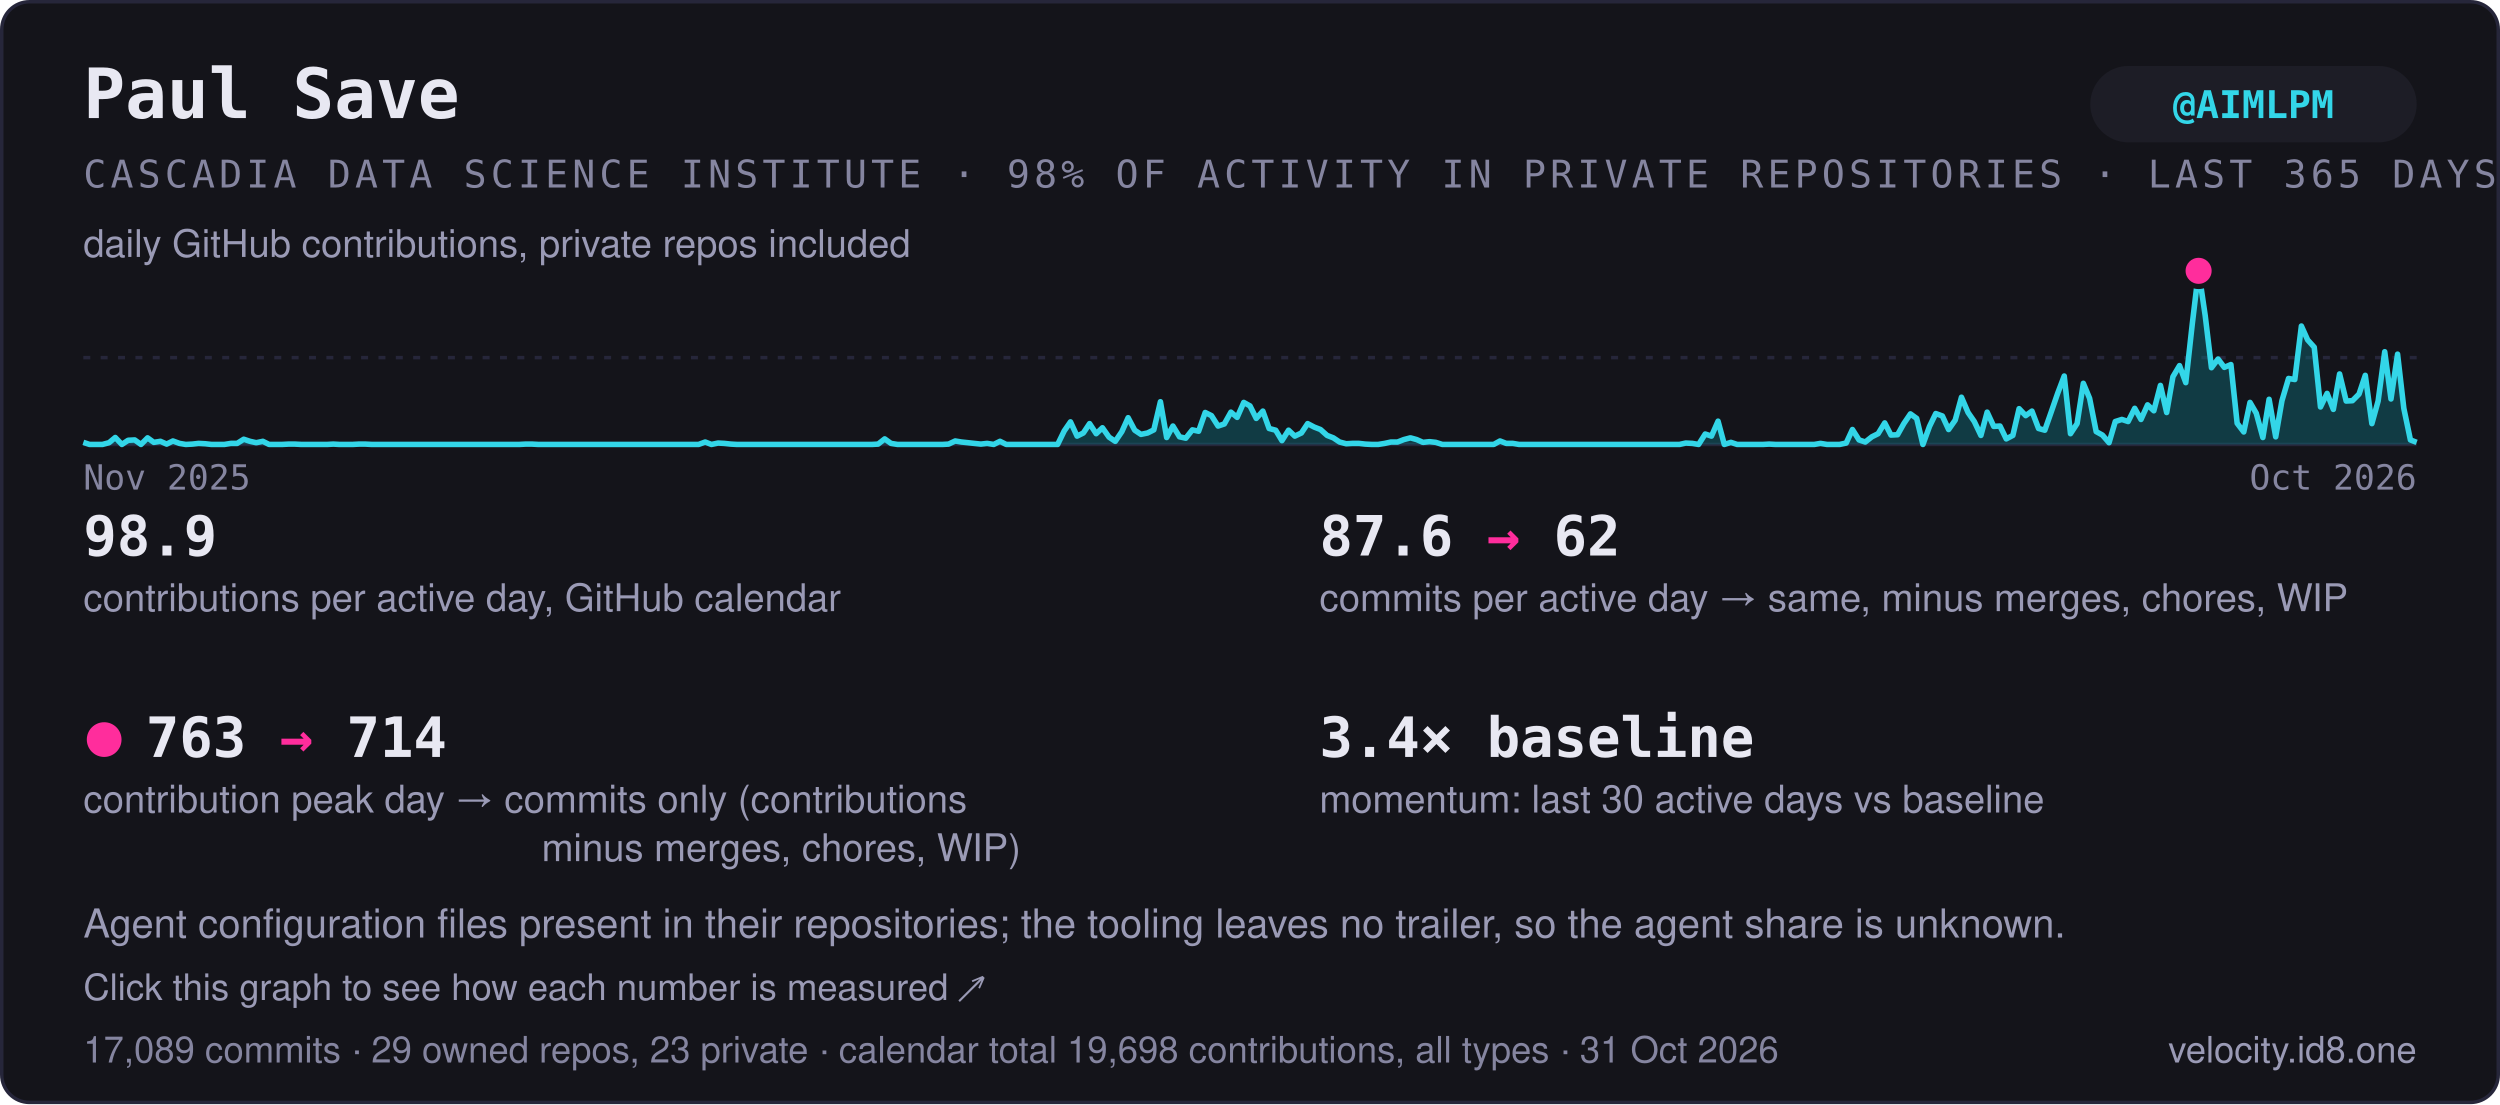
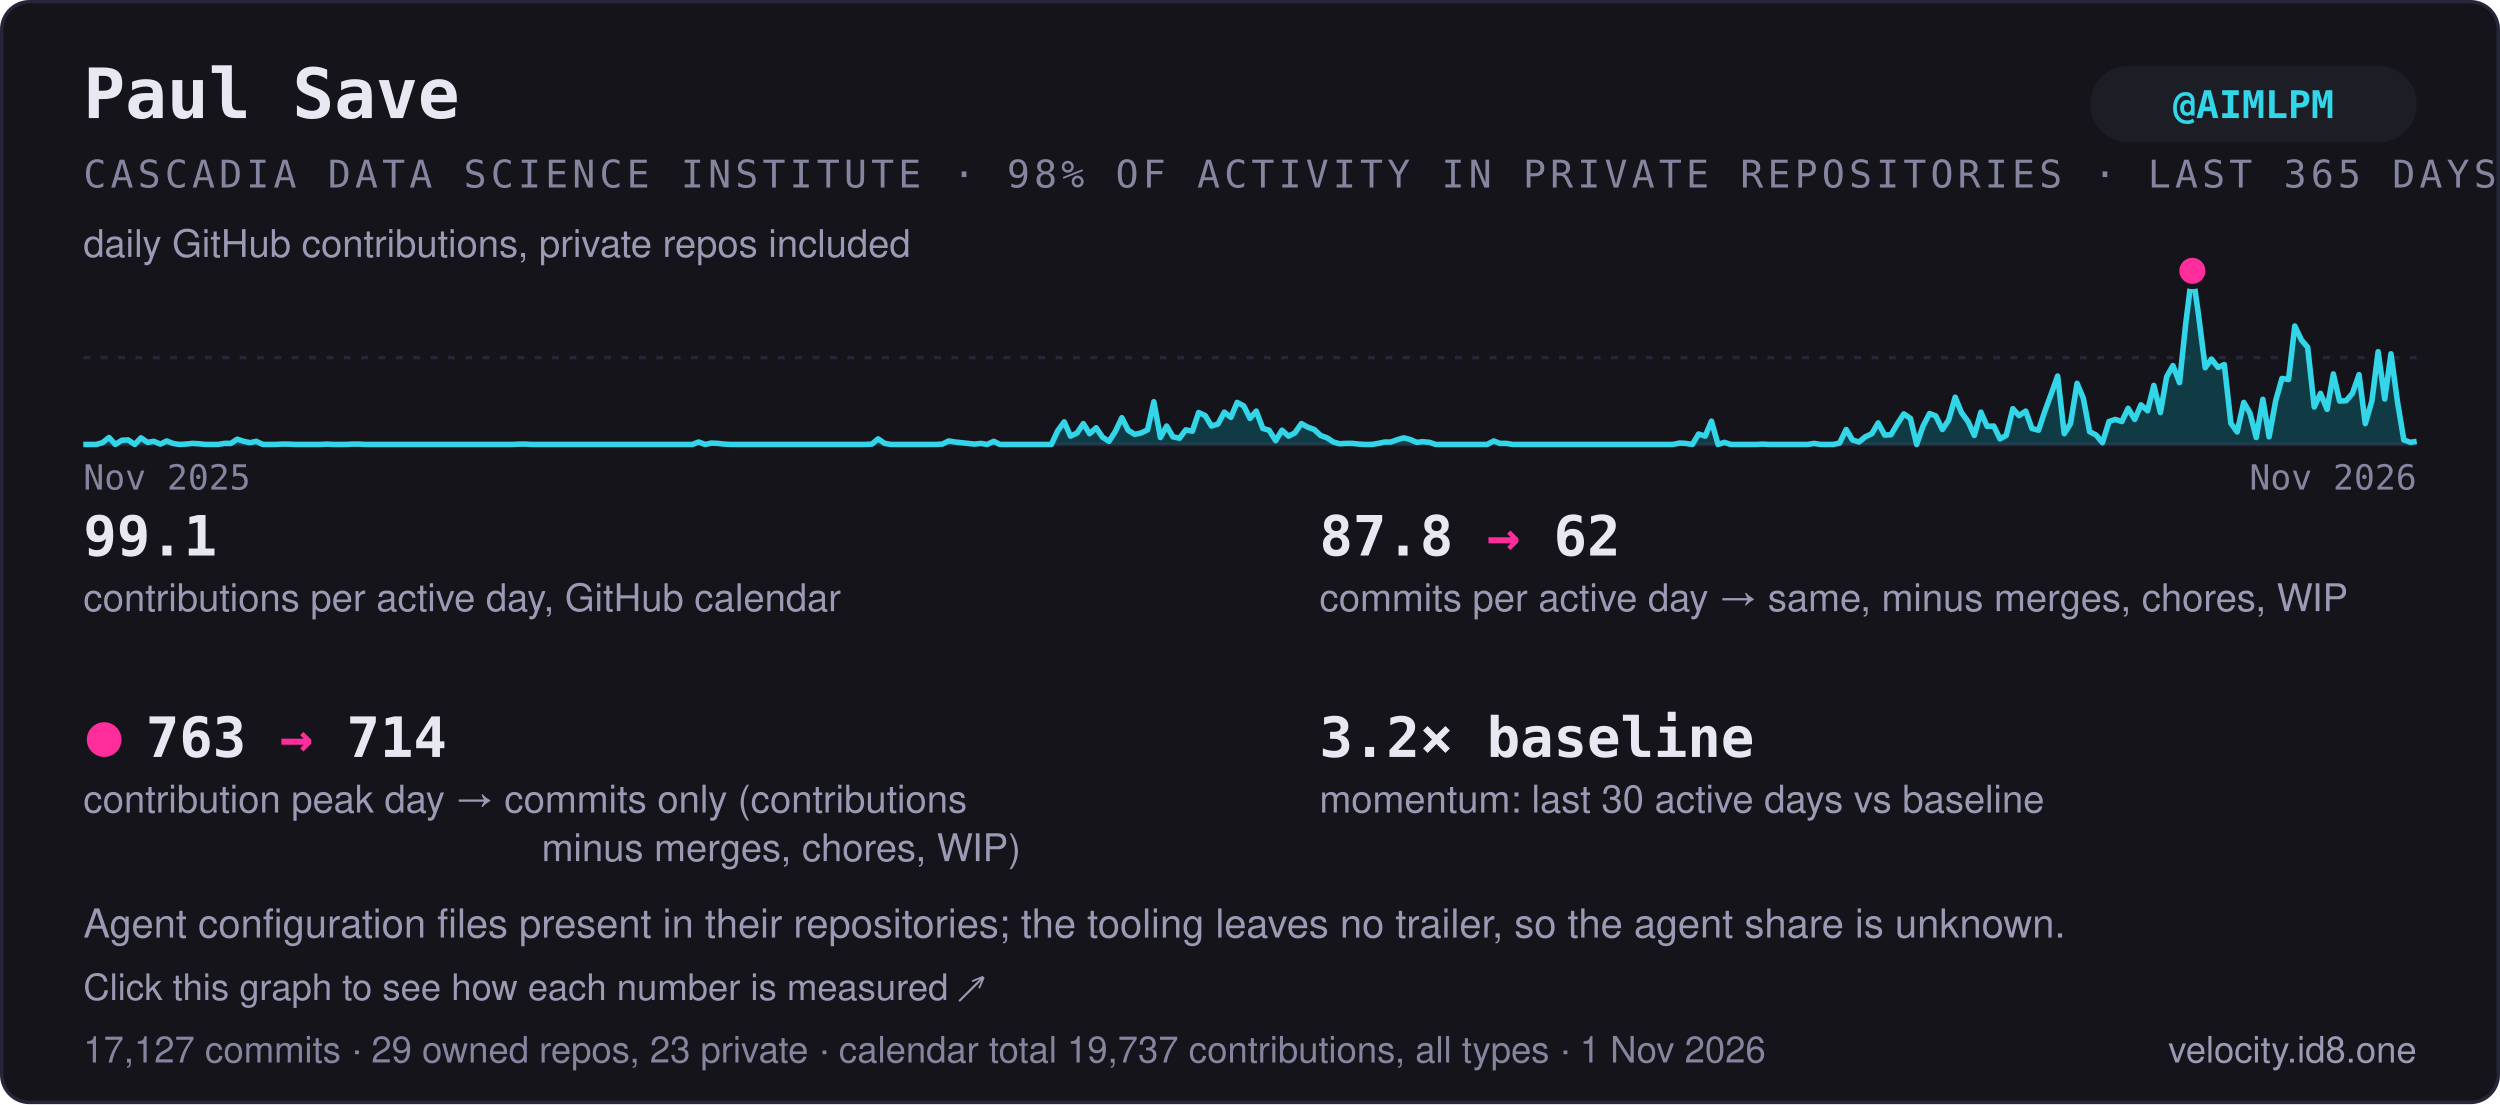
<svg xmlns="http://www.w3.org/2000/svg" width="720" height="318" viewBox="0 0 720 318" role="img" aria-label="Paul Save: Velocity Graph">
  <rect x="0.5" y="0.5" width="719" height="317" rx="8" fill="#14141A" stroke="#26263A" />
  <text x="24" y="34" font-family="Departure Mono, JetBrains Mono, ui-monospace, Menlo, monospace" font-size="20" font-weight="700" fill="#E8E8F2">Paul Save</text>
  <text x="24" y="54" font-family="Departure Mono, JetBrains Mono, ui-monospace, Menlo, monospace" font-size="11" letter-spacing="1.2" fill="#8585A0">CASCADIA DATA SCIENCE INSTITUTE · 98% OF ACTIVITY IN PRIVATE REPOSITORIES · LAST 365 DAYS</text>
  <rect x="602" y="19" width="94" height="22" rx="11" fill="#1D1D26" />
  <text x="649" y="34" text-anchor="middle" font-family="Departure Mono, JetBrains Mono, ui-monospace, Menlo, monospace" font-size="11" font-weight="600" fill="#33D6E8">@AIMLPM</text>
  <line x1="24" x2="696" y1="128" y2="128" stroke="#26263A" />
  <line x1="24" x2="696" y1="103.0" y2="103.0" stroke="#26263A" stroke-dasharray="2 3" />
-   <path d="M24.0,127.4 L25.8,128.0 L27.7,128.0 L29.5,128.0 L31.4,127.5 L33.2,126.0 L35.1,128.0 L36.9,126.8 L38.8,126.7 L40.6,128.0 L42.5,126.1 L44.3,127.4 L46.2,127.1 L48.0,127.9 L49.8,127.0 L51.7,127.7 L53.5,128.0 L55.4,127.9 L57.2,127.7 L59.1,127.8 L60.9,128.0 L62.8,128.0 L64.6,128.0 L66.5,127.7 L68.3,127.7 L70.2,126.5 L72.0,127.1 L73.8,127.5 L75.7,127.1 L77.5,128.0 L79.4,128.0 L81.2,128.0 L83.1,127.9 L84.9,127.9 L86.8,128.0 L88.6,128.0 L90.5,128.0 L92.3,128.0 L94.2,128.0 L96.0,127.9 L97.8,128.0 L99.7,128.0 L101.5,128.0 L103.4,127.9 L105.2,127.9 L107.1,128.0 L108.9,128.0 L110.8,128.0 L112.6,128.0 L114.5,128.0 L116.3,128.0 L118.2,128.0 L120.0,128.0 L121.8,128.0 L123.7,128.0 L125.5,128.0 L127.4,128.0 L129.2,128.0 L131.1,128.0 L132.9,128.0 L134.8,128.0 L136.6,128.0 L138.5,128.0 L140.3,128.0 L142.2,128.0 L144.0,128.0 L145.8,128.0 L147.7,128.0 L149.5,128.0 L151.4,127.9 L153.2,127.9 L155.1,128.0 L156.9,128.0 L158.8,128.0 L160.6,128.0 L162.5,128.0 L164.3,128.0 L166.2,128.0 L168.0,128.0 L169.8,128.0 L171.7,128.0 L173.5,128.0 L175.4,128.0 L177.2,128.0 L179.1,128.0 L180.9,128.0 L182.8,128.0 L184.6,128.0 L186.5,128.0 L188.3,128.0 L190.2,128.0 L192.0,128.0 L193.8,128.0 L195.7,128.0 L197.5,128.0 L199.4,128.0 L201.2,128.0 L203.1,127.3 L204.9,128.0 L206.8,127.6 L208.6,127.7 L210.5,127.9 L212.3,128.0 L214.2,128.0 L216.0,128.0 L217.8,128.0 L219.7,128.0 L221.5,128.0 L223.4,128.0 L225.2,128.0 L227.1,128.0 L228.9,128.0 L230.8,128.0 L232.6,128.0 L234.5,128.0 L236.3,128.0 L238.2,128.0 L240.0,128.0 L241.8,128.0 L243.7,128.0 L245.5,128.0 L247.4,128.0 L249.2,128.0 L251.1,128.0 L252.9,127.9 L254.8,126.4 L256.6,127.7 L258.5,128.0 L260.3,128.0 L262.2,128.0 L264.0,128.0 L265.8,128.0 L267.7,128.0 L269.5,128.0 L271.4,128.0 L273.2,127.9 L275.1,127.0 L276.9,127.3 L278.8,127.5 L280.6,127.7 L282.5,127.9 L284.3,127.7 L286.2,128.0 L288.0,127.1 L289.8,128.0 L291.7,128.0 L293.5,128.0 L295.4,128.0 L297.2,128.0 L299.1,128.0 L300.9,128.0 L302.8,128.0 L304.6,128.0 L306.5,124.1 L308.3,121.5 L310.2,125.6 L312.0,124.7 L313.8,122.0 L315.7,124.9 L317.5,123.2 L319.4,125.9 L321.2,127.1 L323.1,124.3 L324.9,120.3 L326.8,123.9 L328.6,125.1 L330.5,124.7 L332.3,123.8 L334.2,115.7 L336.0,126.0 L337.8,122.7 L339.7,125.8 L341.5,126.2 L343.4,123.8 L345.2,124.2 L347.1,118.8 L348.9,119.7 L350.8,122.7 L352.6,122.1 L354.5,118.7 L356.3,120.2 L358.2,115.9 L360.0,116.9 L361.8,120.5 L363.7,118.4 L365.5,123.4 L367.4,123.9 L369.2,126.9 L371.1,123.9 L372.9,125.6 L374.8,124.7 L376.6,122.0 L378.5,123.0 L380.3,123.7 L382.2,125.4 L384.0,126.1 L385.8,127.3 L387.7,127.8 L389.5,127.7 L391.4,127.7 L393.2,127.9 L395.1,128.0 L396.9,128.0 L398.8,127.7 L400.6,127.3 L402.5,127.3 L404.3,126.6 L406.2,126.1 L408.0,126.6 L409.8,127.4 L411.7,127.2 L413.5,127.4 L415.4,128.0 L417.2,128.0 L419.1,128.0 L420.9,128.0 L422.8,128.0 L424.6,128.0 L426.5,128.0 L428.3,128.0 L430.2,128.0 L432.0,127.0 L433.8,127.7 L435.7,127.7 L437.5,128.0 L439.4,128.0 L441.2,128.0 L443.1,128.0 L444.9,128.0 L446.8,128.0 L448.6,128.0 L450.5,128.0 L452.3,128.0 L454.2,128.0 L456.0,128.0 L457.8,128.0 L459.7,128.0 L461.5,128.0 L463.4,128.0 L465.2,128.0 L467.1,128.0 L468.9,128.0 L470.8,128.0 L472.6,128.0 L474.5,128.0 L476.3,128.0 L478.2,128.0 L480.0,128.0 L481.8,128.0 L483.7,128.0 L485.5,127.6 L487.4,127.7 L489.2,128.0 L491.1,125.0 L492.9,125.6 L494.8,121.3 L496.6,128.0 L498.5,127.4 L500.3,128.0 L502.2,128.0 L504.0,128.0 L505.8,128.0 L507.7,128.0 L509.5,127.9 L511.4,128.0 L513.2,128.0 L515.1,128.0 L516.9,128.0 L518.8,128.0 L520.6,128.0 L522.5,128.0 L524.3,127.7 L526.2,128.0 L528.0,128.0 L529.8,128.0 L531.7,127.6 L533.5,123.7 L535.4,126.7 L537.2,127.3 L539.1,125.8 L540.9,124.9 L542.8,121.8 L544.6,125.3 L546.5,125.2 L548.3,122.0 L550.2,119.2 L552.0,120.5 L553.8,128.0 L555.7,122.8 L557.5,119.1 L559.4,119.8 L561.2,123.7 L563.1,121.0 L564.9,114.4 L566.8,118.8 L568.6,121.4 L570.5,125.4 L572.3,118.7 L574.2,122.8 L576.0,122.7 L577.8,126.4 L579.7,125.4 L581.5,117.7 L583.4,119.7 L585.2,118.4 L587.1,123.4 L588.9,123.9 L590.8,118.5 L592.6,113.3 L594.5,108.3 L596.3,124.9 L598.2,122.0 L600.0,110.4 L601.8,114.7 L603.7,124.3 L605.5,125.3 L607.4,127.5 L609.2,121.4 L611.1,120.8 L612.9,121.4 L614.8,117.6 L616.6,120.8 L618.5,116.6 L620.3,118.3 L622.2,111.0 L624.0,118.8 L625.8,108.5 L627.7,105.3 L629.5,110.2 L631.4,93.1 L633.2,78.0 L635.1,90.9 L636.9,105.9 L638.8,103.4 L640.6,105.8 L642.5,105.0 L644.3,121.9 L646.2,124.4 L648.0,115.9 L649.8,119.0 L651.7,126.0 L653.5,115.0 L655.4,125.8 L657.2,115.4 L659.1,109.0 L660.9,109.3 L662.8,93.9 L664.6,97.9 L666.5,100.0 L668.3,117.2 L670.2,113.3 L672.0,117.9 L673.8,107.7 L675.7,115.5 L677.5,115.4 L679.4,113.5 L681.2,108.1 L683.1,122.0 L684.9,115.5 L686.8,101.3 L688.6,114.9 L690.5,102.0 L692.3,117.6 L694.2,126.7 L696.0,127.4 L696.0,128 L24,128 Z" fill="#0F6B78" fill-opacity="0.45" />
-   <path d="M24.0,127.4 L25.8,128.0 L27.7,128.0 L29.5,128.0 L31.4,127.5 L33.2,126.0 L35.1,128.0 L36.9,126.8 L38.8,126.7 L40.6,128.0 L42.5,126.1 L44.3,127.4 L46.2,127.1 L48.0,127.9 L49.8,127.0 L51.7,127.7 L53.5,128.0 L55.4,127.9 L57.2,127.7 L59.1,127.8 L60.9,128.0 L62.8,128.0 L64.6,128.0 L66.5,127.7 L68.3,127.7 L70.2,126.5 L72.0,127.1 L73.8,127.5 L75.7,127.1 L77.5,128.0 L79.4,128.0 L81.2,128.0 L83.1,127.9 L84.9,127.9 L86.8,128.0 L88.6,128.0 L90.5,128.0 L92.3,128.0 L94.2,128.0 L96.0,127.9 L97.8,128.0 L99.7,128.0 L101.5,128.0 L103.4,127.9 L105.2,127.9 L107.1,128.0 L108.9,128.0 L110.8,128.0 L112.6,128.0 L114.5,128.0 L116.3,128.0 L118.2,128.0 L120.0,128.0 L121.8,128.0 L123.7,128.0 L125.5,128.0 L127.4,128.0 L129.2,128.0 L131.1,128.0 L132.9,128.0 L134.8,128.0 L136.6,128.0 L138.5,128.0 L140.3,128.0 L142.2,128.0 L144.0,128.0 L145.8,128.0 L147.7,128.0 L149.5,128.0 L151.4,127.9 L153.2,127.9 L155.1,128.0 L156.9,128.0 L158.8,128.0 L160.6,128.0 L162.5,128.0 L164.3,128.0 L166.2,128.0 L168.0,128.0 L169.8,128.0 L171.7,128.0 L173.5,128.0 L175.4,128.0 L177.2,128.0 L179.1,128.0 L180.9,128.0 L182.8,128.0 L184.6,128.0 L186.5,128.0 L188.3,128.0 L190.2,128.0 L192.0,128.0 L193.8,128.0 L195.7,128.0 L197.5,128.0 L199.4,128.0 L201.2,128.0 L203.1,127.3 L204.9,128.0 L206.8,127.6 L208.6,127.7 L210.5,127.9 L212.3,128.0 L214.2,128.0 L216.0,128.0 L217.8,128.0 L219.7,128.0 L221.5,128.0 L223.4,128.0 L225.2,128.0 L227.1,128.0 L228.9,128.0 L230.8,128.0 L232.6,128.0 L234.5,128.0 L236.3,128.0 L238.2,128.0 L240.0,128.0 L241.8,128.0 L243.7,128.0 L245.5,128.0 L247.4,128.0 L249.2,128.0 L251.1,128.0 L252.9,127.9 L254.8,126.4 L256.6,127.7 L258.5,128.0 L260.3,128.0 L262.2,128.0 L264.0,128.0 L265.8,128.0 L267.7,128.0 L269.5,128.0 L271.4,128.0 L273.2,127.9 L275.1,127.0 L276.9,127.3 L278.8,127.5 L280.6,127.7 L282.5,127.9 L284.3,127.7 L286.2,128.0 L288.0,127.1 L289.8,128.0 L291.7,128.0 L293.5,128.0 L295.4,128.0 L297.2,128.0 L299.1,128.0 L300.9,128.0 L302.8,128.0 L304.6,128.0 L306.5,124.1 L308.3,121.5 L310.2,125.6 L312.0,124.7 L313.8,122.0 L315.7,124.9 L317.5,123.2 L319.4,125.9 L321.2,127.1 L323.1,124.3 L324.9,120.3 L326.8,123.9 L328.6,125.1 L330.5,124.7 L332.3,123.8 L334.2,115.7 L336.0,126.0 L337.8,122.7 L339.7,125.8 L341.5,126.2 L343.4,123.8 L345.2,124.2 L347.1,118.8 L348.9,119.7 L350.8,122.7 L352.6,122.1 L354.5,118.7 L356.3,120.2 L358.2,115.9 L360.0,116.9 L361.8,120.5 L363.7,118.4 L365.5,123.4 L367.4,123.9 L369.2,126.9 L371.1,123.9 L372.9,125.6 L374.8,124.7 L376.6,122.0 L378.5,123.0 L380.3,123.7 L382.2,125.4 L384.0,126.1 L385.8,127.3 L387.7,127.8 L389.5,127.7 L391.4,127.7 L393.2,127.9 L395.1,128.0 L396.9,128.0 L398.8,127.7 L400.6,127.3 L402.5,127.3 L404.3,126.6 L406.2,126.1 L408.0,126.6 L409.8,127.4 L411.7,127.2 L413.5,127.4 L415.4,128.0 L417.2,128.0 L419.1,128.0 L420.9,128.0 L422.8,128.0 L424.6,128.0 L426.5,128.0 L428.3,128.0 L430.2,128.0 L432.0,127.0 L433.8,127.7 L435.7,127.7 L437.5,128.0 L439.4,128.0 L441.2,128.0 L443.1,128.0 L444.9,128.0 L446.8,128.0 L448.6,128.0 L450.5,128.0 L452.3,128.0 L454.2,128.0 L456.0,128.0 L457.8,128.0 L459.7,128.0 L461.5,128.0 L463.4,128.0 L465.2,128.0 L467.1,128.0 L468.9,128.0 L470.8,128.0 L472.6,128.0 L474.5,128.0 L476.3,128.0 L478.2,128.0 L480.0,128.0 L481.8,128.0 L483.7,128.0 L485.5,127.6 L487.4,127.7 L489.2,128.0 L491.1,125.0 L492.9,125.6 L494.8,121.3 L496.6,128.0 L498.5,127.4 L500.3,128.0 L502.2,128.0 L504.0,128.0 L505.8,128.0 L507.7,128.0 L509.5,127.9 L511.4,128.0 L513.2,128.0 L515.1,128.0 L516.9,128.0 L518.8,128.0 L520.6,128.0 L522.5,128.0 L524.3,127.7 L526.2,128.0 L528.0,128.0 L529.8,128.0 L531.7,127.6 L533.5,123.7 L535.4,126.7 L537.2,127.3 L539.1,125.8 L540.9,124.9 L542.8,121.8 L544.6,125.3 L546.5,125.2 L548.3,122.0 L550.2,119.2 L552.0,120.5 L553.8,128.0 L555.7,122.8 L557.5,119.1 L559.4,119.8 L561.2,123.7 L563.1,121.0 L564.9,114.4 L566.8,118.8 L568.6,121.4 L570.5,125.4 L572.3,118.7 L574.2,122.8 L576.0,122.7 L577.8,126.4 L579.7,125.4 L581.5,117.7 L583.4,119.7 L585.2,118.4 L587.1,123.4 L588.9,123.9 L590.8,118.5 L592.6,113.3 L594.5,108.3 L596.3,124.9 L598.2,122.0 L600.0,110.4 L601.8,114.7 L603.7,124.3 L605.5,125.3 L607.4,127.5 L609.2,121.4 L611.1,120.8 L612.9,121.4 L614.8,117.6 L616.6,120.8 L618.5,116.6 L620.3,118.3 L622.2,111.0 L624.0,118.8 L625.8,108.5 L627.7,105.3 L629.5,110.2 L631.4,93.1 L633.2,78.0 L635.1,90.9 L636.9,105.9 L638.8,103.4 L640.6,105.8 L642.5,105.0 L644.3,121.9 L646.2,124.4 L648.0,115.9 L649.8,119.0 L651.7,126.0 L653.5,115.0 L655.4,125.8 L657.2,115.4 L659.1,109.0 L660.9,109.3 L662.8,93.9 L664.6,97.9 L666.5,100.0 L668.3,117.2 L670.2,113.3 L672.0,117.9 L673.8,107.7 L675.7,115.5 L677.5,115.4 L679.4,113.5 L681.2,108.1 L683.1,122.0 L684.9,115.5 L686.8,101.3 L688.6,114.9 L690.5,102.0 L692.3,117.6 L694.2,126.7 L696.0,127.4" fill="none" stroke="#33D6E8" stroke-width="1.6" stroke-linejoin="round" />
-   <circle cx="633.2" cy="78.0" r="4.5" fill="#FF2D9C" stroke="#14141A" stroke-width="1.5" />
+   <path d="M24.0,128.0 L25.8,128.0 L27.7,128.0 L29.5,127.5 L31.4,126.0 L33.2,128.0 L35.1,126.8 L36.9,126.7 L38.8,128.0 L40.6,126.1 L42.5,127.4 L44.3,127.1 L46.2,127.9 L48.0,127.0 L49.8,127.7 L51.7,128.0 L53.5,127.9 L55.4,127.7 L57.2,127.8 L59.1,128.0 L60.9,128.0 L62.8,128.0 L64.6,127.7 L66.5,127.7 L68.3,126.5 L70.2,127.1 L72.0,127.5 L73.8,127.1 L75.7,128.0 L77.5,128.0 L79.4,128.0 L81.2,127.9 L83.1,127.9 L84.9,128.0 L86.8,128.0 L88.6,128.0 L90.5,128.0 L92.3,128.0 L94.2,127.9 L96.0,128.0 L97.8,128.0 L99.7,128.0 L101.5,127.9 L103.4,127.9 L105.2,128.0 L107.1,128.0 L108.9,128.0 L110.8,128.0 L112.6,128.0 L114.5,128.0 L116.3,128.0 L118.2,128.0 L120.0,128.0 L121.8,128.0 L123.7,128.0 L125.5,128.0 L127.4,128.0 L129.2,128.0 L131.1,128.0 L132.9,128.0 L134.8,128.0 L136.6,128.0 L138.5,128.0 L140.3,128.0 L142.2,128.0 L144.0,128.0 L145.8,128.0 L147.7,128.0 L149.5,127.9 L151.4,127.9 L153.2,128.0 L155.1,128.0 L156.9,128.0 L158.8,128.0 L160.6,128.0 L162.5,128.0 L164.3,128.0 L166.2,128.0 L168.0,128.0 L169.8,128.0 L171.7,128.0 L173.5,128.0 L175.4,128.0 L177.2,128.0 L179.1,128.0 L180.9,128.0 L182.8,128.0 L184.6,128.0 L186.5,128.0 L188.3,128.0 L190.2,128.0 L192.0,128.0 L193.8,128.0 L195.7,128.0 L197.5,128.0 L199.4,128.0 L201.2,127.3 L203.1,128.0 L204.9,127.6 L206.8,127.7 L208.6,127.9 L210.5,128.0 L212.3,128.0 L214.2,128.0 L216.0,128.0 L217.8,128.0 L219.7,128.0 L221.5,128.0 L223.4,128.0 L225.2,128.0 L227.1,128.0 L228.9,128.0 L230.8,128.0 L232.6,128.0 L234.5,128.0 L236.3,128.0 L238.2,128.0 L240.0,128.0 L241.8,128.0 L243.7,128.0 L245.5,128.0 L247.4,128.0 L249.2,128.0 L251.1,127.9 L252.9,126.4 L254.8,127.7 L256.6,128.0 L258.5,128.0 L260.3,128.0 L262.2,128.0 L264.0,128.0 L265.8,128.0 L267.7,128.0 L269.5,128.0 L271.4,127.9 L273.2,127.0 L275.1,127.3 L276.9,127.5 L278.8,127.7 L280.6,127.9 L282.5,127.7 L284.3,128.0 L286.2,127.1 L288.0,128.0 L289.8,128.0 L291.7,128.0 L293.5,128.0 L295.4,128.0 L297.2,128.0 L299.1,128.0 L300.9,128.0 L302.8,128.0 L304.6,124.1 L306.5,121.5 L308.3,125.6 L310.2,124.7 L312.0,122.0 L313.8,124.9 L315.7,123.2 L317.5,125.9 L319.4,127.1 L321.2,124.3 L323.1,120.3 L324.9,123.9 L326.8,125.1 L328.6,124.7 L330.5,123.8 L332.3,115.7 L334.2,126.0 L336.0,122.7 L337.8,125.8 L339.7,126.2 L341.5,123.8 L343.4,124.2 L345.2,118.8 L347.1,119.7 L348.9,122.7 L350.8,122.1 L352.6,118.7 L354.5,120.2 L356.3,115.9 L358.2,116.9 L360.0,120.5 L361.8,118.4 L363.7,123.4 L365.5,123.9 L367.4,126.9 L369.2,123.9 L371.1,125.6 L372.9,124.7 L374.8,122.0 L376.6,123.0 L378.5,123.7 L380.3,125.4 L382.2,126.1 L384.0,127.3 L385.8,127.8 L387.7,127.7 L389.5,127.7 L391.4,127.9 L393.2,128.0 L395.1,128.0 L396.9,127.7 L398.8,127.3 L400.6,127.3 L402.5,126.6 L404.3,126.1 L406.2,126.6 L408.0,127.4 L409.8,127.2 L411.7,127.4 L413.5,128.0 L415.4,128.0 L417.2,128.0 L419.1,128.0 L420.9,128.0 L422.8,128.0 L424.6,128.0 L426.5,128.0 L428.3,128.0 L430.2,127.0 L432.0,127.7 L433.8,127.7 L435.7,128.0 L437.5,128.0 L439.4,128.0 L441.2,128.0 L443.1,128.0 L444.9,128.0 L446.8,128.0 L448.6,128.0 L450.5,128.0 L452.3,128.0 L454.2,128.0 L456.0,128.0 L457.8,128.0 L459.7,128.0 L461.5,128.0 L463.4,128.0 L465.2,128.0 L467.1,128.0 L468.9,128.0 L470.8,128.0 L472.6,128.0 L474.5,128.0 L476.3,128.0 L478.2,128.0 L480.0,128.0 L481.8,128.0 L483.7,127.6 L485.5,127.7 L487.4,128.0 L489.2,125.0 L491.1,125.6 L492.9,121.3 L494.8,128.0 L496.6,127.4 L498.5,128.0 L500.3,128.0 L502.2,128.0 L504.0,128.0 L505.8,128.0 L507.7,127.9 L509.5,128.0 L511.4,128.0 L513.2,128.0 L515.1,128.0 L516.9,128.0 L518.8,128.0 L520.6,128.0 L522.5,127.7 L524.3,128.0 L526.2,128.0 L528.0,128.0 L529.8,127.6 L531.7,123.7 L533.5,126.7 L535.4,127.3 L537.2,125.8 L539.1,124.9 L540.9,121.8 L542.8,125.3 L544.6,125.2 L546.5,122.0 L548.3,119.2 L550.2,120.5 L552.0,128.0 L553.8,122.8 L555.7,119.1 L557.5,119.8 L559.4,123.7 L561.2,121.0 L563.1,114.4 L564.9,118.8 L566.8,121.4 L568.6,125.4 L570.5,118.7 L572.3,122.8 L574.2,122.7 L576.0,126.4 L577.8,125.4 L579.7,117.7 L581.5,119.7 L583.4,118.4 L585.2,123.4 L587.1,123.9 L588.9,118.5 L590.8,113.3 L592.6,108.3 L594.5,124.9 L596.3,122.0 L598.2,110.4 L600.0,114.7 L601.8,124.3 L603.7,125.3 L605.5,127.5 L607.4,121.4 L609.2,120.8 L611.1,121.4 L612.9,117.6 L614.8,120.8 L616.6,116.6 L618.5,118.3 L620.3,111.0 L622.2,118.8 L624.0,108.5 L625.8,105.3 L627.7,110.2 L629.5,93.1 L631.4,78.0 L633.2,90.9 L635.1,105.9 L636.9,103.4 L638.8,105.8 L640.6,105.0 L642.5,121.9 L644.3,124.4 L646.2,115.9 L648.0,119.0 L649.8,126.0 L651.7,115.0 L653.5,125.8 L655.4,115.4 L657.2,109.0 L659.1,109.3 L660.9,93.9 L662.8,97.9 L664.6,100.0 L666.5,117.2 L668.3,113.3 L670.2,117.9 L672.0,107.7 L673.8,115.5 L675.7,115.4 L677.5,113.3 L679.4,107.9 L681.2,122.0 L683.1,115.5 L684.9,101.3 L686.8,114.9 L688.6,101.9 L690.5,115.9 L692.3,126.7 L694.2,127.4 L696.0,127.1 L696.0,128 L24,128 Z" fill="#0F6B78" fill-opacity="0.45" />
+   <path d="M24.0,128.0 L25.8,128.0 L27.7,128.0 L29.5,127.5 L31.4,126.0 L33.2,128.0 L35.1,126.8 L36.9,126.7 L38.8,128.0 L40.6,126.1 L42.5,127.4 L44.3,127.1 L46.2,127.9 L48.0,127.0 L49.8,127.7 L51.7,128.0 L53.5,127.9 L55.4,127.7 L57.2,127.8 L59.1,128.0 L60.9,128.0 L62.8,128.0 L64.6,127.7 L66.5,127.7 L68.3,126.5 L70.2,127.1 L72.0,127.5 L73.8,127.1 L75.7,128.0 L77.5,128.0 L79.4,128.0 L81.2,127.9 L83.1,127.9 L84.9,128.0 L86.8,128.0 L88.6,128.0 L90.5,128.0 L92.3,128.0 L94.2,127.9 L96.0,128.0 L97.8,128.0 L99.7,128.0 L101.5,127.9 L103.4,127.9 L105.2,128.0 L107.1,128.0 L108.9,128.0 L110.8,128.0 L112.6,128.0 L114.5,128.0 L116.3,128.0 L118.2,128.0 L120.0,128.0 L121.8,128.0 L123.7,128.0 L125.5,128.0 L127.4,128.0 L129.2,128.0 L131.1,128.0 L132.9,128.0 L134.8,128.0 L136.6,128.0 L138.5,128.0 L140.3,128.0 L142.2,128.0 L144.0,128.0 L145.8,128.0 L147.7,128.0 L149.5,127.9 L151.4,127.9 L153.2,128.0 L155.1,128.0 L156.9,128.0 L158.8,128.0 L160.6,128.0 L162.5,128.0 L164.3,128.0 L166.2,128.0 L168.0,128.0 L169.8,128.0 L171.7,128.0 L173.5,128.0 L175.4,128.0 L177.2,128.0 L179.1,128.0 L180.9,128.0 L182.8,128.0 L184.6,128.0 L186.5,128.0 L188.3,128.0 L190.2,128.0 L192.0,128.0 L193.8,128.0 L195.7,128.0 L197.5,128.0 L199.4,128.0 L201.2,127.3 L203.1,128.0 L204.9,127.6 L206.8,127.7 L208.6,127.9 L210.5,128.0 L212.3,128.0 L214.2,128.0 L216.0,128.0 L217.8,128.0 L219.7,128.0 L221.5,128.0 L223.4,128.0 L225.2,128.0 L227.1,128.0 L228.9,128.0 L230.8,128.0 L232.6,128.0 L234.5,128.0 L236.3,128.0 L238.2,128.0 L240.0,128.0 L241.8,128.0 L243.7,128.0 L245.5,128.0 L247.4,128.0 L249.2,128.0 L251.1,127.9 L252.9,126.4 L254.8,127.7 L256.6,128.0 L258.5,128.0 L260.3,128.0 L262.2,128.0 L264.0,128.0 L265.8,128.0 L267.7,128.0 L269.5,128.0 L271.4,127.9 L273.2,127.0 L275.1,127.3 L276.9,127.5 L278.8,127.7 L280.6,127.9 L282.5,127.7 L284.3,128.0 L286.2,127.1 L288.0,128.0 L289.8,128.0 L291.7,128.0 L293.5,128.0 L295.4,128.0 L297.2,128.0 L299.1,128.0 L300.9,128.0 L302.8,128.0 L304.6,124.1 L306.5,121.5 L308.3,125.6 L310.2,124.7 L312.0,122.0 L313.8,124.9 L315.7,123.2 L317.5,125.9 L319.4,127.1 L321.2,124.3 L323.1,120.3 L324.9,123.9 L326.8,125.1 L328.6,124.7 L330.5,123.8 L332.3,115.7 L334.2,126.0 L336.0,122.7 L337.8,125.8 L339.7,126.2 L341.5,123.8 L343.4,124.2 L345.2,118.8 L347.1,119.7 L348.9,122.7 L350.8,122.1 L352.6,118.7 L354.5,120.2 L356.3,115.9 L358.2,116.9 L360.0,120.5 L361.8,118.4 L363.7,123.4 L365.5,123.9 L367.4,126.9 L369.2,123.9 L371.1,125.6 L372.9,124.7 L374.8,122.0 L376.6,123.0 L378.5,123.7 L380.3,125.4 L382.2,126.1 L384.0,127.3 L385.8,127.8 L387.7,127.7 L389.5,127.7 L391.4,127.9 L393.2,128.0 L395.1,128.0 L396.9,127.7 L398.8,127.3 L400.6,127.3 L402.5,126.6 L404.3,126.1 L406.2,126.6 L408.0,127.4 L409.8,127.2 L411.7,127.4 L413.5,128.0 L415.4,128.0 L417.2,128.0 L419.1,128.0 L420.9,128.0 L422.8,128.0 L424.6,128.0 L426.5,128.0 L428.3,128.0 L430.2,127.0 L432.0,127.7 L433.8,127.7 L435.7,128.0 L437.5,128.0 L439.4,128.0 L441.2,128.0 L443.1,128.0 L444.9,128.0 L446.8,128.0 L448.6,128.0 L450.5,128.0 L452.3,128.0 L454.2,128.0 L456.0,128.0 L457.8,128.0 L459.7,128.0 L461.5,128.0 L463.4,128.0 L465.2,128.0 L467.1,128.0 L468.9,128.0 L470.8,128.0 L472.6,128.0 L474.5,128.0 L476.3,128.0 L478.2,128.0 L480.0,128.0 L481.8,128.0 L483.7,127.6 L485.5,127.7 L487.4,128.0 L489.2,125.0 L491.1,125.6 L492.9,121.3 L494.8,128.0 L496.6,127.4 L498.5,128.0 L500.3,128.0 L502.2,128.0 L504.0,128.0 L505.8,128.0 L507.7,127.9 L509.5,128.0 L511.4,128.0 L513.2,128.0 L515.1,128.0 L516.9,128.0 L518.8,128.0 L520.6,128.0 L522.5,127.7 L524.3,128.0 L526.2,128.0 L528.0,128.0 L529.8,127.6 L531.7,123.7 L533.5,126.7 L535.4,127.3 L537.2,125.8 L539.1,124.9 L540.9,121.8 L542.8,125.3 L544.6,125.2 L546.5,122.0 L548.3,119.2 L550.2,120.5 L552.0,128.0 L553.8,122.8 L555.7,119.1 L557.5,119.8 L559.4,123.7 L561.2,121.0 L563.1,114.4 L564.9,118.8 L566.8,121.4 L568.6,125.4 L570.5,118.7 L572.3,122.8 L574.2,122.7 L576.0,126.4 L577.8,125.4 L579.7,117.7 L581.5,119.7 L583.4,118.4 L585.2,123.4 L587.1,123.9 L588.9,118.5 L590.8,113.3 L592.6,108.3 L594.5,124.9 L596.3,122.0 L598.2,110.4 L600.0,114.7 L601.8,124.3 L603.7,125.3 L605.5,127.5 L607.4,121.4 L609.2,120.8 L611.1,121.4 L612.9,117.6 L614.8,120.8 L616.6,116.6 L618.5,118.3 L620.3,111.0 L622.2,118.8 L624.0,108.5 L625.8,105.3 L627.7,110.2 L629.5,93.1 L631.4,78.0 L633.2,90.9 L635.1,105.9 L636.9,103.4 L638.8,105.8 L640.6,105.0 L642.5,121.9 L644.3,124.4 L646.2,115.9 L648.0,119.0 L649.8,126.0 L651.7,115.0 L653.5,125.8 L655.4,115.4 L657.2,109.0 L659.1,109.3 L660.9,93.9 L662.8,97.9 L664.6,100.0 L666.5,117.2 L668.3,113.3 L670.2,117.9 L672.0,107.7 L673.8,115.5 L675.7,115.4 L677.5,113.3 L679.4,107.9 L681.2,122.0 L683.1,115.5 L684.9,101.3 L686.8,114.9 L688.6,101.9 L690.5,115.9 L692.3,126.7 L694.2,127.4 L696.0,127.1" fill="none" stroke="#33D6E8" stroke-width="1.6" stroke-linejoin="round" />
+   <circle cx="631.4" cy="78.0" r="4.5" fill="#FF2D9C" stroke="#14141A" stroke-width="1.5" />
  <text x="24" y="141" font-family="Departure Mono, JetBrains Mono, ui-monospace, Menlo, monospace" font-size="10" fill="#8585A0">Nov 2025</text>
-   <text x="696" y="141" text-anchor="end" font-family="Departure Mono, JetBrains Mono, ui-monospace, Menlo, monospace" font-size="10" fill="#8585A0">Oct 2026</text>
+   <text x="696" y="141" text-anchor="end" font-family="Departure Mono, JetBrains Mono, ui-monospace, Menlo, monospace" font-size="10" fill="#8585A0">Nov 2026</text>
  <text x="24" y="74" font-family="-apple-system, BlinkMacSystemFont, 'Segoe UI', Helvetica, Arial, sans-serif" font-size="11" fill="#9A9AB5">daily GitHub contributions, private repos included</text>
-   <text x="24" y="160" font-family="Departure Mono, JetBrains Mono, ui-monospace, Menlo, monospace" font-size="16" font-weight="600" fill="#E8E8F2">98.9</text>
+   <text x="24" y="160" font-family="Departure Mono, JetBrains Mono, ui-monospace, Menlo, monospace" font-size="16" font-weight="600" fill="#E8E8F2">99.1</text>
  <text x="24" y="176" font-family="-apple-system, BlinkMacSystemFont, 'Segoe UI', Helvetica, Arial, sans-serif" font-size="11" fill="#9A9AB5">contributions per active day, GitHub calendar</text>
-   <text x="380" y="160" font-family="Departure Mono, JetBrains Mono, ui-monospace, Menlo, monospace" font-size="16" font-weight="600" fill="#E8E8F2">87.6 <tspan fill="#FF2D9C">→</tspan> 62</text>
+   <text x="380" y="160" font-family="Departure Mono, JetBrains Mono, ui-monospace, Menlo, monospace" font-size="16" font-weight="600" fill="#E8E8F2">87.8 <tspan fill="#FF2D9C">→</tspan> 62</text>
  <text x="380" y="176" font-family="-apple-system, BlinkMacSystemFont, 'Segoe UI', Helvetica, Arial, sans-serif" font-size="11" fill="#9A9AB5">commits per active day → same, minus merges, chores, WIP</text>
  <circle cx="30" cy="213" r="5" fill="#FF2D9C" />
  <text x="42" y="218" font-family="Departure Mono, JetBrains Mono, ui-monospace, Menlo, monospace" font-size="16" font-weight="600" fill="#E8E8F2">763 <tspan fill="#FF2D9C">→</tspan> 714</text>
  <text x="24" y="234" font-family="-apple-system, BlinkMacSystemFont, 'Segoe UI', Helvetica, Arial, sans-serif" font-size="11" fill="#9A9AB5">contribution peak day → commits only (contributions</text>
  <text x="156" y="248" font-family="-apple-system, BlinkMacSystemFont, 'Segoe UI', Helvetica, Arial, sans-serif" font-size="11" fill="#9A9AB5">minus merges, chores, WIP)</text>
-   <text x="380" y="218" font-family="Departure Mono, JetBrains Mono, ui-monospace, Menlo, monospace" font-size="16" font-weight="600" fill="#E8E8F2">3.4× baseline</text>
+   <text x="380" y="218" font-family="Departure Mono, JetBrains Mono, ui-monospace, Menlo, monospace" font-size="16" font-weight="600" fill="#E8E8F2">3.2× baseline</text>
  <text x="380" y="234" font-family="-apple-system, BlinkMacSystemFont, 'Segoe UI', Helvetica, Arial, sans-serif" font-size="11" fill="#9A9AB5">momentum: last 30 active days vs baseline</text>
  <text x="24" y="270" font-family="-apple-system, BlinkMacSystemFont, 'Segoe UI', Helvetica, Arial, sans-serif" font-size="11.5" fill="#9A9AB5">Agent configuration files present in their repositories; the tooling leaves no trailer, so the agent share is unknown.</text>
  <text x="24" y="288" font-family="-apple-system, BlinkMacSystemFont, 'Segoe UI', Helvetica, Arial, sans-serif" font-size="10.5" fill="#9A9AB5">Click this graph to see how each number is measured ↗</text>
-   <text x="24" y="306" font-family="-apple-system, BlinkMacSystemFont, 'Segoe UI', Helvetica, Arial, sans-serif" font-size="10.5" fill="#8585A0">17,089 commits · 29 owned repos, 23 private · calendar total 19,698 contributions, all types · 31 Oct 2026</text>
+   <text x="24" y="306" font-family="-apple-system, BlinkMacSystemFont, 'Segoe UI', Helvetica, Arial, sans-serif" font-size="10.5" fill="#8585A0">17,127 commits · 29 owned repos, 23 private · calendar total 19,737 contributions, all types · 1 Nov 2026</text>
  <text x="696" y="306" text-anchor="end" font-family="-apple-system, BlinkMacSystemFont, 'Segoe UI', Helvetica, Arial, sans-serif" font-size="10.5" fill="#9A9AB5">velocity.id8.one</text>
</svg>
